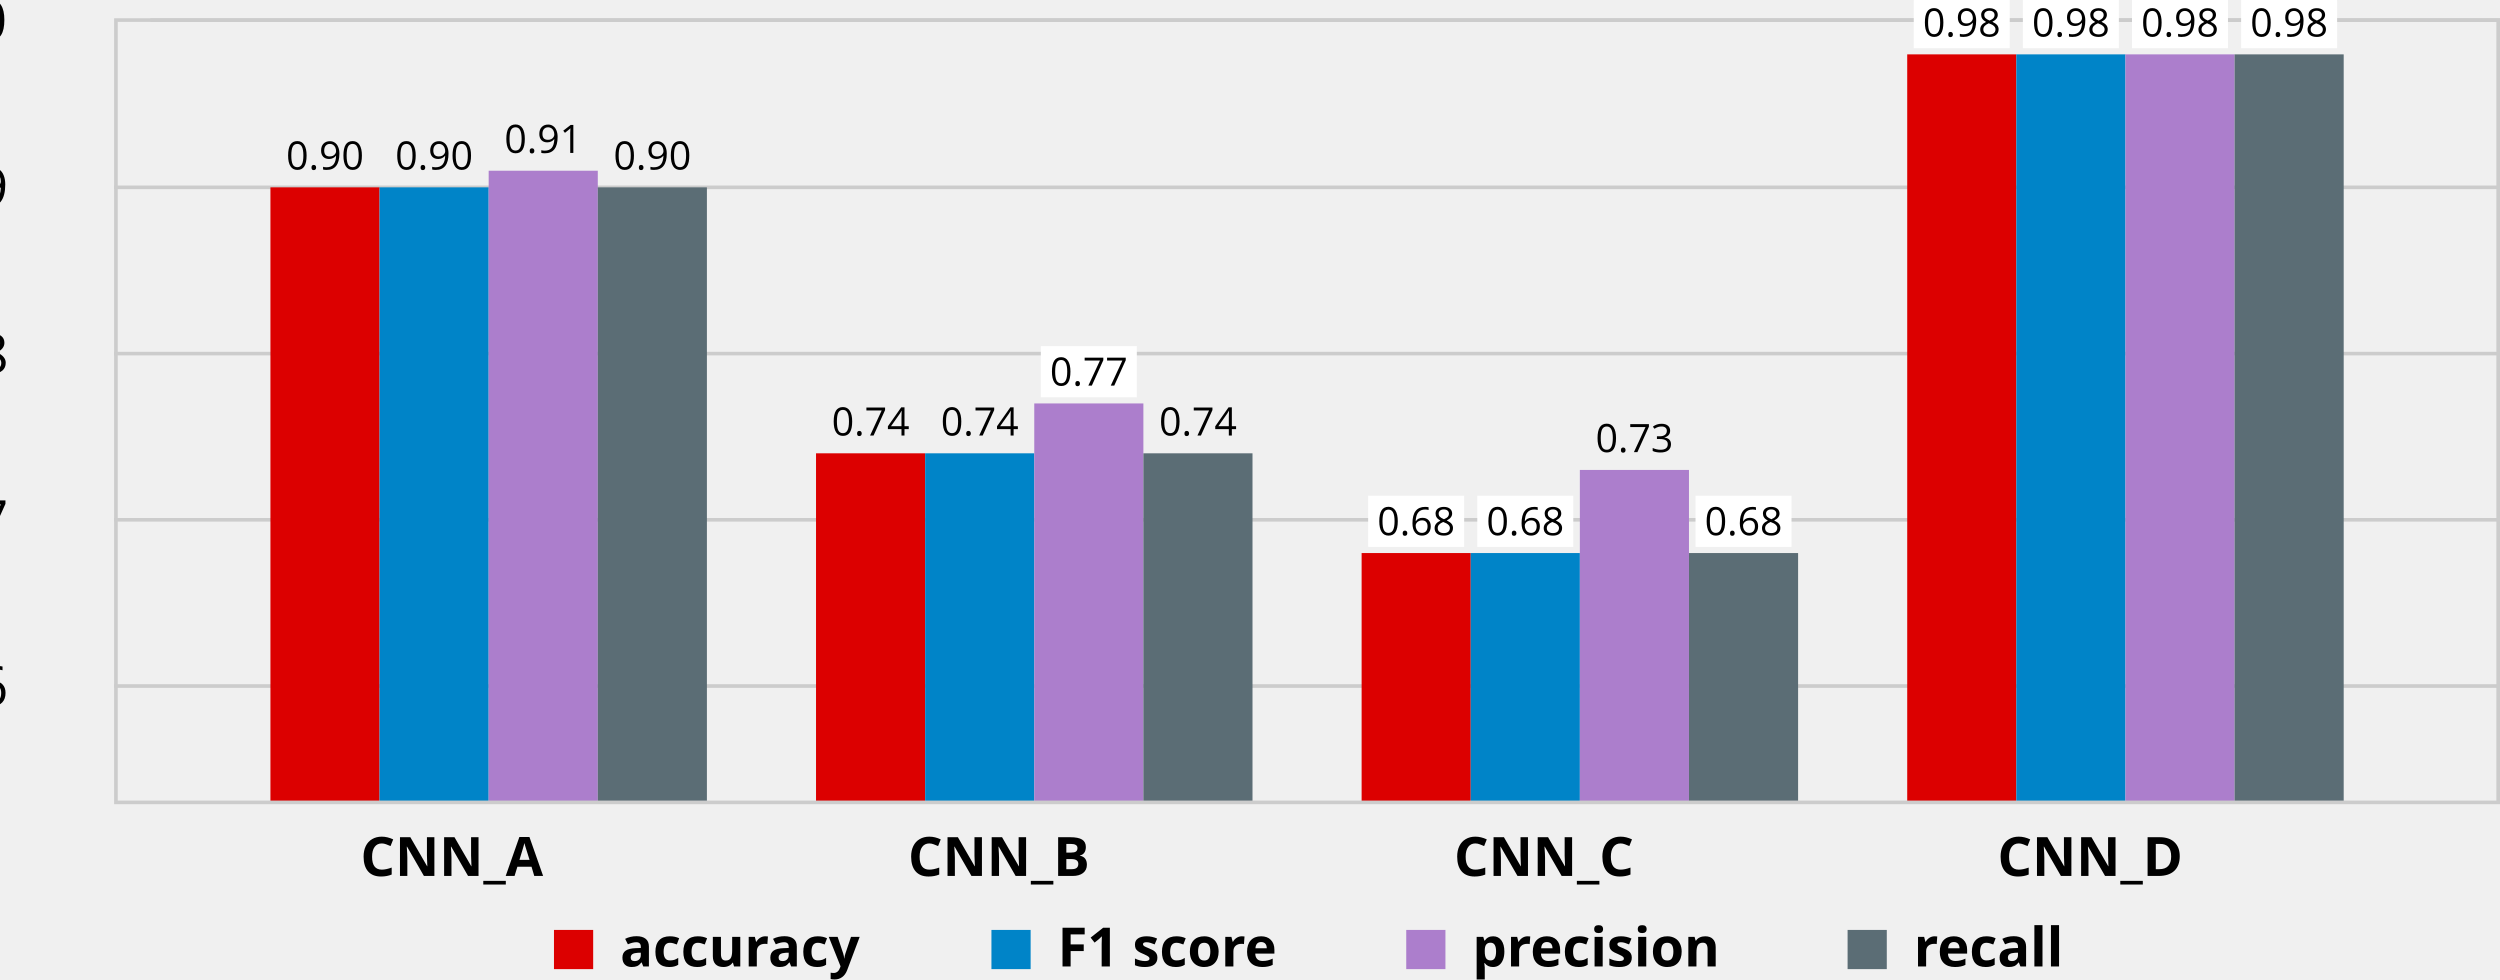
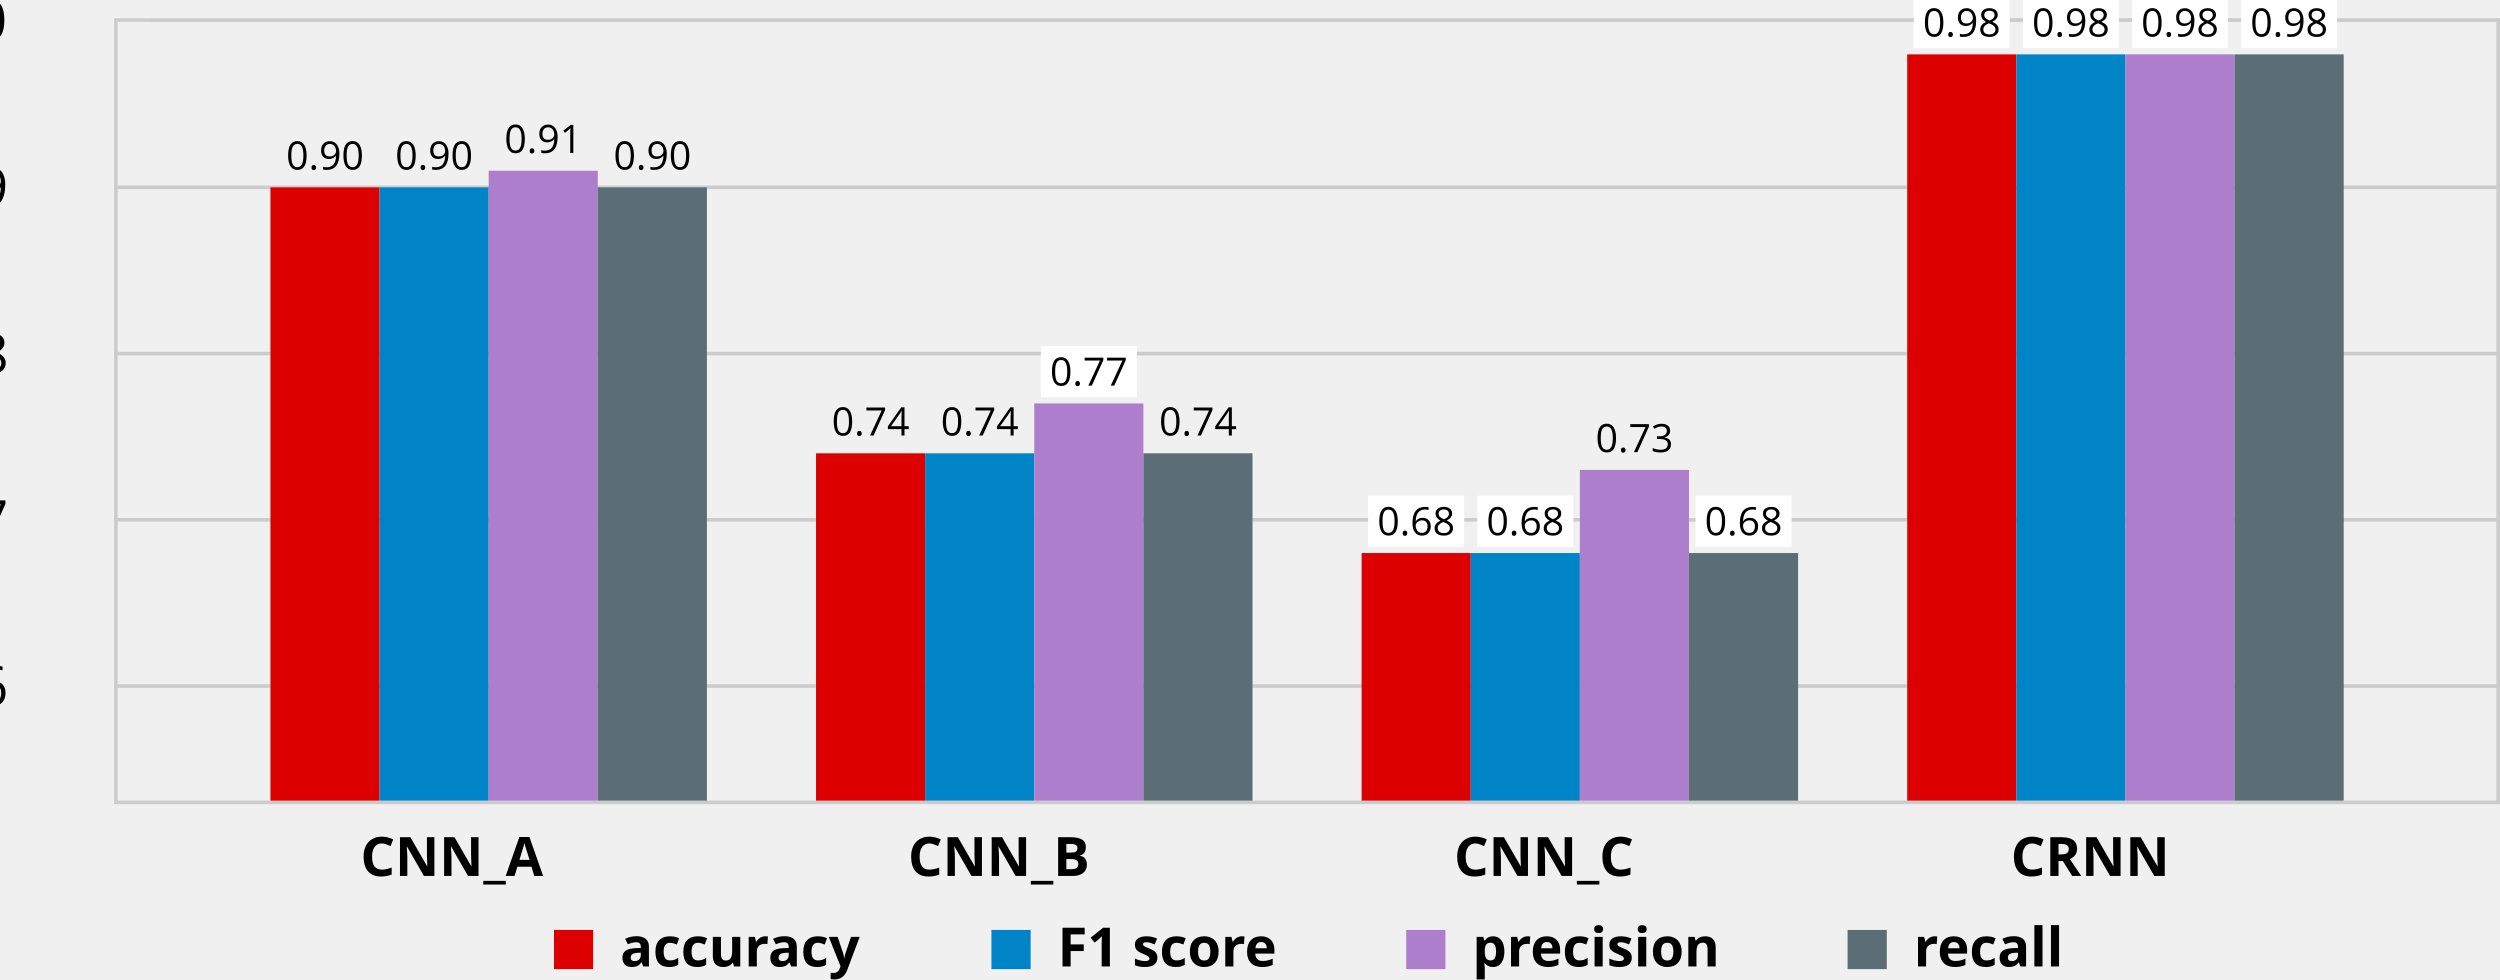
<svg xmlns="http://www.w3.org/2000/svg" version="1.1" id="svg15478" xml:space="preserve" width="414.403pt" height="162.363pt" viewBox="0 0 552.537 216.484">
  <defs id="defs15482">
    <clipPath clipPathUnits="userSpaceOnUse" id="clipPath15498">
      <path d="M 42.934,29.2 H 879.934 v 279 H 42.934 Z" id="path15496" />
    </clipPath>
    <clipPath clipPathUnits="userSpaceOnUse" id="clipPath15518">
      <path d="M 42.934,29.2 H 879.934 v 279 H 42.934 Z" id="path15516" />
    </clipPath>
    <clipPath clipPathUnits="userSpaceOnUse" id="clipPath15538">
      <path d="M 42.934,29.2 H 879.934 v 279 H 42.934 Z" id="path15536" />
    </clipPath>
    <clipPath clipPathUnits="userSpaceOnUse" id="clipPath15558">
      <path d="M 42.934,29.2 H 879.934 v 279 H 42.934 Z" id="path15556" />
    </clipPath>
    <clipPath clipPathUnits="userSpaceOnUse" id="clipPath15578">
      <path d="M 42.934,29.2 H 879.934 v 279 H 42.934 Z" id="path15576" />
    </clipPath>
    <clipPath clipPathUnits="userSpaceOnUse" id="clipPath15598">
      <path d="M 42.934,29.2 H 879.934 v 279 H 42.934 Z" id="path15596" />
    </clipPath>
    <clipPath clipPathUnits="userSpaceOnUse" id="clipPath15618">
      <path d="M 42.934,29.2 H 879.934 v 279 H 42.934 Z" id="path15616" />
    </clipPath>
    <clipPath clipPathUnits="userSpaceOnUse" id="clipPath15638">
      <path d="M 42.934,29.2 H 879.934 v 279 H 42.934 Z" id="path15636" />
    </clipPath>
    <clipPath clipPathUnits="userSpaceOnUse" id="clipPath15658">
      <path d="M 42.934,29.2 H 879.934 v 279 H 42.934 Z" id="path15656" />
    </clipPath>
    <clipPath clipPathUnits="userSpaceOnUse" id="clipPath15678">
      <path d="M 42.934,29.2 H 879.934 v 279 H 42.934 Z" id="path15676" />
    </clipPath>
    <clipPath clipPathUnits="userSpaceOnUse" id="clipPath15698">
      <path d="M 42.934,29.2 H 879.934 v 279 H 42.934 Z" id="path15696" />
    </clipPath>
    <clipPath clipPathUnits="userSpaceOnUse" id="clipPath15708">
      <path d="M 42.934,29.2 H 879.934 v 279 H 42.934 Z" id="path15706" />
    </clipPath>
    <clipPath clipPathUnits="userSpaceOnUse" id="clipPath15718">
      <path d="M 42.934,29.2 H 879.934 v 279 H 42.934 Z" id="path15716" />
    </clipPath>
    <clipPath clipPathUnits="userSpaceOnUse" id="clipPath15728">
      <path d="M 42.934,29.2 H 879.934 v 279 H 42.934 Z" id="path15726" />
    </clipPath>
    <clipPath clipPathUnits="userSpaceOnUse" id="clipPath15738">
      <path d="M 42.934,29.2 H 879.934 v 279 H 42.934 Z" id="path15736" />
    </clipPath>
    <clipPath clipPathUnits="userSpaceOnUse" id="clipPath15748">
      <path d="M 42.934,29.2 H 879.934 v 279 H 42.934 Z" id="path15746" />
    </clipPath>
    <clipPath clipPathUnits="userSpaceOnUse" id="clipPath15758">
      <path d="M 42.934,29.2 H 879.934 v 279 H 42.934 Z" id="path15756" />
    </clipPath>
    <clipPath clipPathUnits="userSpaceOnUse" id="clipPath15768">
      <path d="M 42.934,29.2 H 879.934 v 279 H 42.934 Z" id="path15766" />
    </clipPath>
    <clipPath clipPathUnits="userSpaceOnUse" id="clipPath15778">
      <path d="M 42.934,29.2 H 879.934 v 279 H 42.934 Z" id="path15776" />
    </clipPath>
    <clipPath clipPathUnits="userSpaceOnUse" id="clipPath15788">
      <path d="M 42.934,29.2 H 879.934 v 279 H 42.934 Z" id="path15786" />
    </clipPath>
    <clipPath clipPathUnits="userSpaceOnUse" id="clipPath15798">
      <path d="M 42.934,29.2 H 879.934 v 279 H 42.934 Z" id="path15796" />
    </clipPath>
    <clipPath clipPathUnits="userSpaceOnUse" id="clipPath15808">
      <path d="M 42.934,29.2 H 879.934 v 279 H 42.934 Z" id="path15806" />
    </clipPath>
    <clipPath clipPathUnits="userSpaceOnUse" id="clipPath15818">
      <path d="M 42.934,29.2 H 879.934 v 279 H 42.934 Z" id="path15816" />
    </clipPath>
    <clipPath clipPathUnits="userSpaceOnUse" id="clipPath15828">
      <path d="M 42.934,29.2 H 879.934 v 279 H 42.934 Z" id="path15826" />
    </clipPath>
    <clipPath clipPathUnits="userSpaceOnUse" id="clipPath15838">
      <path d="M 42.934,29.2 H 879.934 v 279 H 42.934 Z" id="path15836" />
    </clipPath>
    <clipPath clipPathUnits="userSpaceOnUse" id="clipPath15848">
      <path d="M 42.934,29.2 H 879.934 v 279 H 42.934 Z" id="path15846" />
    </clipPath>
    <clipPath clipPathUnits="userSpaceOnUse" id="clipPath15858">
      <path d="M 42.934,29.2 H 879.934 v 279 H 42.934 Z" id="path15856" />
    </clipPath>
    <clipPath clipPathUnits="userSpaceOnUse" id="clipPath15868">
      <path d="M 42.934,29.2 H 879.934 v 279 H 42.934 Z" id="path15866" />
    </clipPath>
    <clipPath clipPathUnits="userSpaceOnUse" id="clipPath15878">
      <path d="M 42.934,29.2 H 879.934 v 279 H 42.934 Z" id="path15876" />
    </clipPath>
    <clipPath clipPathUnits="userSpaceOnUse" id="clipPath15888">
      <path d="M 42.934,29.2 H 879.934 v 279 H 42.934 Z" id="path15886" />
    </clipPath>
    <clipPath clipPathUnits="userSpaceOnUse" id="clipPath15898">
      <path d="M 42.934,29.2 H 879.934 v 279 H 42.934 Z" id="path15896" />
    </clipPath>
    <clipPath clipPathUnits="userSpaceOnUse" id="clipPath15908">
      <path d="M 42.934,29.2 H 879.934 v 279 H 42.934 Z" id="path15906" />
    </clipPath>
    <clipPath clipPathUnits="userSpaceOnUse" id="clipPath15918">
      <path d="M 42.934,29.2 H 879.934 v 279 H 42.934 Z" id="path15916" />
    </clipPath>
    <clipPath clipPathUnits="userSpaceOnUse" id="clipPath15928">
      <path d="M 42.934,29.2 H 879.934 v 279 H 42.934 Z" id="path15926" />
    </clipPath>
  </defs>
  <g id="g15486" transform="matrix(1.333333,0,0,-1.333333,0,193.4071)">
    <text y="0.142" x="80.739" id="text15510" style="font-style:normal;font-variant:normal;font-weight:bold;font-stretch:normal;font-size:9px;font-family:'Open Sans';-inkscape-font-specification:'Open Sans Bold';text-align:center;writing-mode:lr-tb;text-anchor:middle;fill:#000000;fill-opacity:1;fill-rule:nonzero;stroke:none;stroke-width:1" transform="scale(1,-1)">
      <tspan y="0.142" x="80.739" id="tspan15508" style="font-style:normal;font-variant:normal;font-weight:bold;font-stretch:normal;font-size:9px;font-family:'Open Sans';-inkscape-font-specification:'Open Sans Bold';text-align:center;text-anchor:middle;fill:#000000;fill-opacity:1;stroke-width:1">CNN_A</tspan>
    </text>
    <text y="0.142" x="171.417" id="text15530" style="font-style:normal;font-variant:normal;font-weight:bold;font-stretch:normal;font-size:9px;font-family:'Open Sans';-inkscape-font-specification:'Open Sans Bold';text-align:center;writing-mode:lr-tb;text-anchor:middle;fill:#000000;fill-opacity:1;fill-rule:nonzero;stroke:none;stroke-width:1" transform="scale(1,-1)">
      <tspan y="0.142" x="171.417" id="tspan15528" style="font-style:normal;font-variant:normal;font-weight:bold;font-stretch:normal;font-size:9px;font-family:'Open Sans';-inkscape-font-specification:'Open Sans Bold';text-align:center;text-anchor:middle;fill:#000000;fill-opacity:1;stroke-width:1">CNN_B</tspan>
    </text>
    <text y="0.142" x="261.774" id="text15550" style="font-style:normal;font-variant:normal;font-weight:bold;font-stretch:normal;font-size:9px;font-family:'Open Sans';-inkscape-font-specification:'Open Sans Bold';text-align:center;writing-mode:lr-tb;text-anchor:middle;fill:#000000;fill-opacity:1;fill-rule:nonzero;stroke:none;stroke-width:1" transform="scale(1,-1)">
      <tspan y="0.142" x="261.774" id="tspan15548" style="font-style:normal;font-variant:normal;font-weight:bold;font-stretch:normal;font-size:9px;font-family:'Open Sans';-inkscape-font-specification:'Open Sans Bold';text-align:center;text-anchor:middle;fill:#000000;fill-opacity:1;stroke-width:1">CNN_C</tspan>
    </text>
    <text y="0.142" x="352.318" id="text15570" style="font-style:normal;font-variant:normal;font-weight:bold;font-stretch:normal;font-size:9px;font-family:'Open Sans';-inkscape-font-specification:'Open Sans Bold';text-align:center;writing-mode:lr-tb;text-anchor:middle;fill:#000000;fill-opacity:1;fill-rule:nonzero;stroke:none;stroke-width:1" transform="scale(1,-1)">
-       <tspan y="0.142" x="352.318" id="tspan15568" style="font-style:normal;font-variant:normal;font-weight:bold;font-stretch:normal;font-size:9px;font-family:'Open Sans';-inkscape-font-specification:'Open Sans Bold';text-align:center;text-anchor:middle;fill:#000000;fill-opacity:1;stroke-width:1">CNN_D</tspan>
+       <tspan y="0.142" x="352.318" id="tspan15568" style="font-style:normal;font-variant:normal;font-weight:bold;font-stretch:normal;font-size:9px;font-family:'Open Sans';-inkscape-font-specification:'Open Sans Bold';text-align:center;text-anchor:middle;fill:#000000;fill-opacity:1;stroke-width:1">CRNN</tspan>
    </text>
    <text y="-55.693" x="13.05" id="text15630" style="font-variant:normal;font-weight:normal;font-size:9px;font-family:'Open Sans';-inkscape-font-specification:OpenSans;text-align:end;writing-mode:lr-tb;text-anchor:end;fill:#000000;fill-opacity:1;fill-rule:nonzero;stroke:none;stroke-width:1" transform="scale(1,-1)">
      <tspan y="-55.693" x="13.05" id="tspan15628" style="font-size:9px;text-align:end;text-anchor:end;fill:#000000;fill-opacity:1;stroke-width:1">0.7</tspan>
    </text>
    <text y="-83.247" x="13.095" id="text15650" style="font-variant:normal;font-weight:normal;font-size:9px;font-family:'Open Sans';-inkscape-font-specification:OpenSans;text-align:end;writing-mode:lr-tb;text-anchor:end;fill:#000000;fill-opacity:1;fill-rule:nonzero;stroke:none;stroke-width:1" transform="scale(1,-1)">
      <tspan y="-83.247" x="13.095" id="tspan15648" style="font-size:9px;text-align:end;text-anchor:end;fill:#000000;fill-opacity:1;stroke-width:1">0.8</tspan>
    </text>
    <text y="-110.801" x="13.05" id="text15670" style="font-variant:normal;font-weight:normal;font-size:9px;font-family:'Open Sans';-inkscape-font-specification:OpenSans;text-align:end;writing-mode:lr-tb;text-anchor:end;fill:#000000;fill-opacity:1;fill-rule:nonzero;stroke:none;stroke-width:1" transform="scale(1,-1)">
      <tspan y="-110.801" x="13.05" id="tspan15668" style="font-size:9px;text-align:end;text-anchor:end;fill:#000000;fill-opacity:1;stroke-width:1">0.9</tspan>
    </text>
    <text y="-138.529" x="12.853" id="text15690" style="font-variant:normal;font-weight:normal;font-size:9px;font-family:'Open Sans';-inkscape-font-specification:OpenSans;text-align:end;writing-mode:lr-tb;text-anchor:end;fill:#000000;fill-opacity:1;fill-rule:nonzero;stroke:none;stroke-width:1" transform="scale(1,-1)">
      <tspan y="-138.529" x="12.853" id="tspan15688" style="font-size:9px;text-align:end;text-anchor:end;fill:#000000;fill-opacity:1;stroke-width:1">1.0</tspan>
    </text>
    <path d="M 25.218,141.729 H 414.103" style="fill:none;stroke:#cccccc;stroke-width:0.6;stroke-linecap:square;stroke-linejoin:round;stroke-miterlimit:10;stroke-dasharray:none;stroke-opacity:1" id="path15680" />
    <g id="g15337" transform="translate(25.13802,-94.16457)">
      <g id="g15271" transform="translate(15)">
        <text xml:space="preserve" style="font-style:normal;font-variant:normal;font-weight:bold;font-stretch:normal;font-size:9px;line-height:18.75px;font-family:'Open Sans';-inkscape-font-specification:'Open Sans Bold';text-align:start;letter-spacing:0px;word-spacing:0px;writing-mode:lr-tb;text-anchor:start;fill:#000000;fill-opacity:1;stroke:none;stroke-width:0.75px;stroke-linecap:butt;stroke-linejoin:miter;stroke-opacity:1" x="62.661" y="-79.019" id="text15264" transform="scale(1,-1)">
          <tspan id="tspan15262" x="62.661" y="-79.019" style="font-style:normal;font-variant:normal;font-weight:bold;font-stretch:normal;font-size:9px;font-family:'Open Sans';-inkscape-font-specification:'Open Sans Bold';text-align:start;text-anchor:start;fill:#000000;fill-opacity:1;stroke-width:0.75px">accuracy</tspan>
        </text>
        <rect style="opacity:1;vector-effect:none;fill:#dc0000;fill-opacity:1;fill-rule:nonzero;stroke:none;stroke-width:0.6;stroke-linecap:round;stroke-linejoin:round;stroke-miterlimit:4;stroke-dasharray:none;stroke-dashoffset:2.168;stroke-opacity:1;paint-order:stroke fill markers" id="rect15266" width="6.497" height="6.497" x="51.69" y="-85.074" transform="scale(1,-1)" />
      </g>
      <g transform="translate(87.51416)" id="g15279">
        <text transform="scale(1,-1)" id="text15275" y="-79.019" x="62.661" style="font-style:normal;font-variant:normal;font-weight:bold;font-stretch:normal;font-size:9px;line-height:18.75px;font-family:'Open Sans';-inkscape-font-specification:'Open Sans Bold';text-align:start;letter-spacing:0px;word-spacing:0px;writing-mode:lr-tb;text-anchor:start;fill:#000000;fill-opacity:1;stroke:none;stroke-width:0.75px;stroke-linecap:butt;stroke-linejoin:miter;stroke-opacity:1" xml:space="preserve">
          <tspan style="font-style:normal;font-variant:normal;font-weight:bold;font-stretch:normal;font-size:9px;font-family:'Open Sans';-inkscape-font-specification:'Open Sans Bold';text-align:start;text-anchor:start;fill:#000000;fill-opacity:1;stroke-width:0.75px" y="-79.019" x="62.661" id="tspan15273">F1 score</tspan>
        </text>
        <rect transform="scale(1,-1)" y="-85.074" x="51.69" height="6.497" width="6.497" id="rect15277" style="opacity:1;vector-effect:none;fill:#0084c8;fill-opacity:1;fill-rule:nonzero;stroke:none;stroke-width:0.6;stroke-linecap:round;stroke-linejoin:round;stroke-miterlimit:4;stroke-dasharray:none;stroke-dashoffset:2.168;stroke-opacity:1;paint-order:stroke fill markers" />
      </g>
      <g id="g15287" transform="translate(156.271)">
        <text xml:space="preserve" style="font-style:normal;font-variant:normal;font-weight:bold;font-stretch:normal;font-size:9px;line-height:18.75px;font-family:'Open Sans';-inkscape-font-specification:'Open Sans Bold';text-align:start;letter-spacing:0px;word-spacing:0px;writing-mode:lr-tb;text-anchor:start;fill:#000000;fill-opacity:1;stroke:none;stroke-width:0.75px;stroke-linecap:butt;stroke-linejoin:miter;stroke-opacity:1" x="62.661" y="-79.019" id="text15283" transform="scale(1,-1)">
          <tspan id="tspan15281" x="62.661" y="-79.019" style="font-style:normal;font-variant:normal;font-weight:bold;font-stretch:normal;font-size:9px;font-family:'Open Sans';-inkscape-font-specification:'Open Sans Bold';text-align:start;text-anchor:start;fill:#000000;fill-opacity:1;stroke-width:0.75px">precision</tspan>
        </text>
        <rect style="opacity:1;vector-effect:none;fill:#ac7ecc;fill-opacity:1;fill-rule:nonzero;stroke:none;stroke-width:0.6;stroke-linecap:round;stroke-linejoin:round;stroke-miterlimit:4;stroke-dasharray:none;stroke-dashoffset:2.168;stroke-opacity:1;paint-order:stroke fill markers" id="rect15285" width="6.497" height="6.497" x="51.69" y="-85.074" transform="scale(1,-1)" />
      </g>
      <g transform="translate(229.4312)" id="g15295">
        <text transform="scale(1,-1)" id="text15291" y="-79.019" x="62.661" style="font-style:normal;font-variant:normal;font-weight:bold;font-stretch:normal;font-size:9px;line-height:18.75px;font-family:'Open Sans';-inkscape-font-specification:'Open Sans Bold';text-align:start;letter-spacing:0px;word-spacing:0px;writing-mode:lr-tb;text-anchor:start;fill:#000000;fill-opacity:1;stroke:none;stroke-width:0.75px;stroke-linecap:butt;stroke-linejoin:miter;stroke-opacity:1" xml:space="preserve">
          <tspan style="font-style:normal;font-variant:normal;font-weight:bold;font-stretch:normal;font-size:9px;font-family:'Open Sans';-inkscape-font-specification:'Open Sans Bold';text-align:start;text-anchor:start;fill:#000000;fill-opacity:1;stroke-width:0.75px" y="-79.019" x="62.661" id="tspan15289">recall</tspan>
        </text>
        <rect transform="scale(1,-1)" y="-85.074" x="51.69" height="6.497" width="6.497" id="rect15293" style="opacity:1;vector-effect:none;fill:#5b6d75;fill-opacity:1;fill-rule:nonzero;stroke:none;stroke-width:0.6;stroke-linecap:round;stroke-linejoin:round;stroke-miterlimit:4;stroke-dasharray:none;stroke-dashoffset:2.168;stroke-opacity:1;paint-order:stroke fill markers" />
      </g>
    </g>
    <path d="M 19.218,31.338 H 414.103" style="fill:none;stroke:#cccccc;stroke-width:0.6;stroke-linecap:square;stroke-linejoin:round;stroke-miterlimit:10;stroke-dasharray:none;stroke-opacity:1" id="path4953" />
    <path d="M 19.218,58.892 H 414.103" style="fill:none;stroke:#cccccc;stroke-width:0.6;stroke-linecap:square;stroke-linejoin:round;stroke-miterlimit:10;stroke-dasharray:none;stroke-opacity:1" id="path4973" />
    <path d="M 19.218,86.446 H 414.103" style="fill:none;stroke:#cccccc;stroke-width:0.6;stroke-linecap:square;stroke-linejoin:round;stroke-miterlimit:10;stroke-dasharray:none;stroke-opacity:1" id="path4993" />
    <path d="M 19.218,114 H 414.103" style="fill:none;stroke:#cccccc;stroke-width:0.6;stroke-linecap:square;stroke-linejoin:round;stroke-miterlimit:10;stroke-dasharray:none;stroke-opacity:1" id="path5013" />
    <g style="stroke-width:2.153" id="g7364" transform="matrix(0.4646176,0,0,0.4641726,104.8376,-43.13599)">
      <path id="path5053" style="fill:#dc0000;fill-opacity:1;fill-rule:nonzero;stroke:none;stroke-width:1.077;stroke-linecap:butt;stroke-linejoin:miter;stroke-miterlimit:10;stroke-dasharray:none;stroke-opacity:1" d="m -129.16,118.891 h 38.93 v 219.638 H -129.16 Z" />
      <path id="path5093" style="fill:#0084c8;fill-opacity:1;fill-rule:nonzero;stroke:none;stroke-width:1.077;stroke-linecap:butt;stroke-linejoin:miter;stroke-miterlimit:10;stroke-dasharray:none;stroke-opacity:1" d="m -90.23,118.891 h 38.93 v 219.638 h -38.93 z" />
      <path id="path5133" style="fill:#ac7ecc;fill-opacity:1;fill-rule:nonzero;stroke:none;stroke-width:1.077;stroke-linecap:butt;stroke-linejoin:miter;stroke-miterlimit:10;stroke-dasharray:none;stroke-opacity:1" d="m -51.3,118.891 h 38.93 v 225.574 h -38.93 z" />
      <path id="path5173" style="fill:#5b6d75;fill-opacity:1;fill-rule:nonzero;stroke:none;stroke-width:1.077;stroke-linecap:butt;stroke-linejoin:miter;stroke-miterlimit:10;stroke-dasharray:none;stroke-opacity:1" d="m -12.37,118.891 h 38.93 v 219.638 h -38.93 z" />
    </g>
    <g style="stroke-width:2.153" id="g7370" transform="matrix(0.4646176,0,0,0.4641726,104.8376,-43.13599)">
      <path id="path5063" style="fill:#dc0000;fill-opacity:1;fill-rule:nonzero;stroke:none;stroke-width:1.077;stroke-linecap:butt;stroke-linejoin:miter;stroke-miterlimit:10;stroke-dasharray:none;stroke-opacity:1" d="M 65.491,118.891 H 104.421 V 243.551 H 65.491 Z" />
      <path id="path5103" style="fill:#0084c8;fill-opacity:1;fill-rule:nonzero;stroke:none;stroke-width:1.077;stroke-linecap:butt;stroke-linejoin:miter;stroke-miterlimit:10;stroke-dasharray:none;stroke-opacity:1" d="m 104.421,118.891 h 38.93 v 124.66 h -38.93 z" />
      <path id="path5143" style="fill:#ac7ecc;fill-opacity:1;fill-rule:nonzero;stroke:none;stroke-width:1.077;stroke-linecap:butt;stroke-linejoin:miter;stroke-miterlimit:10;stroke-dasharray:none;stroke-opacity:1" d="m 143.351,118.891 h 38.93 v 142.468 h -38.93 z" />
      <path id="path5183" style="fill:#5b6d75;fill-opacity:1;fill-rule:nonzero;stroke:none;stroke-width:1.077;stroke-linecap:butt;stroke-linejoin:miter;stroke-miterlimit:10;stroke-dasharray:none;stroke-opacity:1" d="m 182.282,118.891 h 38.93 v 124.66 h -38.93 z" />
    </g>
    <g style="stroke-width:2.153" id="g7376" transform="matrix(0.4646176,0,0,0.4641726,104.8376,-43.13599)">
      <path id="path5073" style="fill:#dc0000;fill-opacity:1;fill-rule:nonzero;stroke:none;stroke-width:1.077;stroke-linecap:butt;stroke-linejoin:miter;stroke-miterlimit:10;stroke-dasharray:none;stroke-opacity:1" d="m 260.142,118.891 h 38.93 v 89.043 h -38.93 z" />
      <path id="path5113" style="fill:#0084c8;fill-opacity:1;fill-rule:nonzero;stroke:none;stroke-width:1.077;stroke-linecap:butt;stroke-linejoin:miter;stroke-miterlimit:10;stroke-dasharray:none;stroke-opacity:1" d="m 299.072,118.891 h 38.93 v 89.043 h -38.93 z" />
      <path id="path5153" style="fill:#ac7ecc;fill-opacity:1;fill-rule:nonzero;stroke:none;stroke-width:1.077;stroke-linecap:butt;stroke-linejoin:miter;stroke-miterlimit:10;stroke-dasharray:none;stroke-opacity:1" d="m 338.002,118.891 h 38.93 v 118.723 h -38.93 z" />
      <path id="path5193" style="fill:#5b6d75;fill-opacity:1;fill-rule:nonzero;stroke:none;stroke-width:1.077;stroke-linecap:butt;stroke-linejoin:miter;stroke-miterlimit:10;stroke-dasharray:none;stroke-opacity:1" d="m 376.933,118.891 h 38.93 v 89.043 h -38.93 z" />
    </g>
    <g style="stroke-width:2.153" id="g7382" transform="matrix(0.4646176,0,0,0.4641726,104.8376,-43.13599)">
      <path id="path5083" style="fill:#dc0000;fill-opacity:1;fill-rule:nonzero;stroke:none;stroke-width:1.077;stroke-linecap:butt;stroke-linejoin:miter;stroke-miterlimit:10;stroke-dasharray:none;stroke-opacity:1" d="m 454.793,118.891 h 38.93 v 267.128 h -38.93 z" />
      <path id="path5123" style="fill:#0084c8;fill-opacity:1;fill-rule:nonzero;stroke:none;stroke-width:1.077;stroke-linecap:butt;stroke-linejoin:miter;stroke-miterlimit:10;stroke-dasharray:none;stroke-opacity:1" d="m 493.723,118.891 h 38.93 v 267.128 h -38.93 z" />
      <path id="path5163" style="fill:#ac7ecc;fill-opacity:1;fill-rule:nonzero;stroke:none;stroke-width:1.077;stroke-linecap:butt;stroke-linejoin:miter;stroke-miterlimit:10;stroke-dasharray:none;stroke-opacity:1" d="m 532.654,118.891 h 38.93 v 267.128 h -38.93 z" />
      <path id="path5203" style="fill:#5b6d75;fill-opacity:1;fill-rule:nonzero;stroke:none;stroke-width:1.077;stroke-linecap:butt;stroke-linejoin:miter;stroke-miterlimit:10;stroke-dasharray:none;stroke-opacity:1" d="m 571.584,118.891 h 38.93 v 267.128 h -38.93 z" />
    </g>
    <text id="text5217" style="font-variant:normal;font-weight:normal;font-size:6.502px;font-family:'Open Sans';-inkscape-font-specification:OpenSans;writing-mode:lr-tb;fill:#000000;fill-opacity:1;fill-rule:nonzero;stroke:none;stroke-width:1" x="47.406" y="-117.008" transform="scale(1.000479,-0.9995209)">
      <tspan style="stroke-width:1" id="tspan5215" y="-117.008" x="47.406 51.125 52.854 56.573">0.90</tspan>
    </text>
    <text id="text5221" style="font-variant:normal;font-weight:normal;font-size:6.502px;font-family:'Open Sans';-inkscape-font-specification:OpenSans;writing-mode:lr-tb;fill:#000000;fill-opacity:1;fill-rule:nonzero;stroke:none;stroke-width:1" x="137.801" y="-72.9" transform="scale(1.000479,-0.9995209)">
      <tspan style="stroke-width:1" id="tspan5219" y="-72.9" x="137.801 141.52 143.249 146.968">0.74</tspan>
    </text>
    <rect y="-62.886" x="226.789" height="8.485" width="15.91" id="rect9402-3" style="opacity:1;vector-effect:none;fill:#ffffff;fill-opacity:1;fill-rule:nonzero;stroke:none;stroke-width:0.6;stroke-linecap:round;stroke-linejoin:round;stroke-miterlimit:10;stroke-dasharray:none;stroke-dashoffset:2.168;stroke-opacity:1;paint-order:stroke fill markers" transform="scale(1,-1)" />
    <text id="text5225" style="font-variant:normal;font-weight:normal;font-size:6.502px;font-family:'Open Sans';-inkscape-font-specification:OpenSans;writing-mode:lr-tb;fill:#000000;fill-opacity:1;fill-rule:nonzero;stroke:none;stroke-width:1" x="228.196" y="-56.36" transform="scale(1.000479,-0.9995209)">
      <tspan style="stroke-width:1" id="tspan5223" y="-56.36" x="228.196 231.915 233.644 237.363">0.68</tspan>
    </text>
    <text id="text5233" style="font-variant:normal;font-weight:normal;font-size:6.502px;font-family:'Open Sans';-inkscape-font-specification:OpenSans;writing-mode:lr-tb;fill:#000000;fill-opacity:1;fill-rule:nonzero;stroke:none;stroke-width:1" x="65.485" y="-117.008" transform="scale(1.000479,-0.9995209)">
      <tspan style="stroke-width:1" id="tspan5231" y="-117.008" x="65.485 69.204 70.933 74.652">0.90</tspan>
    </text>
    <text id="text5237" style="font-variant:normal;font-weight:normal;font-size:6.502px;font-family:'Open Sans';-inkscape-font-specification:OpenSans;writing-mode:lr-tb;fill:#000000;fill-opacity:1;fill-rule:nonzero;stroke:none;stroke-width:1" x="155.88" y="-72.9" transform="scale(1.000479,-0.9995209)">
      <tspan style="stroke-width:1" id="tspan5235" y="-72.9" x="155.88 159.599 161.328 165.047">0.74</tspan>
    </text>
    <rect transform="scale(1,-1)" style="opacity:1;vector-effect:none;fill:#ffffff;fill-opacity:1;fill-rule:nonzero;stroke:none;stroke-width:0.6;stroke-linecap:round;stroke-linejoin:round;stroke-miterlimit:10;stroke-dasharray:none;stroke-dashoffset:2.168;stroke-opacity:1;paint-order:stroke fill markers" id="rect9462" width="15.91" height="8.485" x="244.877" y="-62.886" />
    <text id="text5241" style="font-variant:normal;font-weight:normal;font-size:6.502px;font-family:'Open Sans';-inkscape-font-specification:OpenSans;writing-mode:lr-tb;fill:#000000;fill-opacity:1;fill-rule:nonzero;stroke:none;stroke-width:1" x="246.275" y="-56.36" transform="scale(1.000479,-0.9995209)">
      <tspan style="stroke-width:1" id="tspan5239" y="-56.36" x="246.275 249.994 251.723 255.442">0.68</tspan>
    </text>
    <text id="text5249" style="font-variant:normal;font-weight:normal;font-size:6.502px;font-family:'Open Sans';-inkscape-font-specification:OpenSans;writing-mode:lr-tb;fill:#000000;fill-opacity:1;fill-rule:nonzero;stroke:none;stroke-width:1" x="83.564" y="-119.765" transform="scale(1.000479,-0.9995209)">
      <tspan style="stroke-width:1" id="tspan5247" y="-119.765" x="83.564 87.283 89.012 92.731">0.91</tspan>
    </text>
    <rect y="-87.684" x="172.529" height="8.485" width="15.91" id="rect9402" style="opacity:1;vector-effect:none;fill:#ffffff;fill-opacity:1;fill-rule:nonzero;stroke:none;stroke-width:0.6;stroke-linecap:round;stroke-linejoin:round;stroke-miterlimit:10;stroke-dasharray:none;stroke-dashoffset:2.168;stroke-opacity:1;paint-order:stroke fill markers" transform="scale(1,-1)" />
    <text id="text5253" style="font-variant:normal;font-weight:normal;font-size:6.502px;font-family:'Open Sans';-inkscape-font-specification:OpenSans;writing-mode:lr-tb;fill:#000000;fill-opacity:1;fill-rule:nonzero;stroke:none;stroke-width:1" x="173.959" y="-81.171" transform="scale(1.000479,-0.9995209)">
      <tspan style="stroke-width:1" id="tspan5251" y="-81.171" x="173.959 177.678 179.407 183.126">0.77</tspan>
    </text>
    <text id="text5257" style="font-variant:normal;font-weight:normal;font-size:6.502px;font-family:'Open Sans';-inkscape-font-specification:OpenSans;writing-mode:lr-tb;fill:#000000;fill-opacity:1;fill-rule:nonzero;stroke:none;stroke-width:1" x="264.354" y="-70.144" transform="scale(1.000479,-0.9995209)">
      <tspan style="stroke-width:1" id="tspan5255" y="-70.144" x="264.354 268.073 269.802 273.521">0.73</tspan>
    </text>
    <text id="text5265" style="font-variant:normal;font-weight:normal;font-size:6.502px;font-family:'Open Sans';-inkscape-font-specification:OpenSans;writing-mode:lr-tb;fill:#000000;fill-opacity:1;fill-rule:nonzero;stroke:none;stroke-width:1" x="101.643" y="-117.008" transform="scale(1.000479,-0.9995209)">
      <tspan style="stroke-width:1" id="tspan5263" y="-117.008" x="101.643 105.362 107.091 110.81">0.90</tspan>
    </text>
    <text id="text5269" style="font-variant:normal;font-weight:normal;font-size:6.502px;font-family:'Open Sans';-inkscape-font-specification:OpenSans;writing-mode:lr-tb;fill:#000000;fill-opacity:1;fill-rule:nonzero;stroke:none;stroke-width:1" x="192.038" y="-72.9" transform="scale(1.000479,-0.9995209)">
      <tspan style="stroke-width:1" id="tspan5267" y="-72.9" x="192.038 195.757 197.486 201.205">0.74</tspan>
    </text>
    <text transform="scale(1,-1)" style="font-variant:normal;font-weight:normal;font-size:9px;font-family:'Open Sans';-inkscape-font-specification:OpenSans;text-align:end;writing-mode:lr-tb;text-anchor:end;fill:#000000;fill-opacity:1;fill-rule:nonzero;stroke:none;stroke-width:1" id="text6622" x="13.05" y="-28.139">
      <tspan style="font-size:9px;text-align:end;text-anchor:end;fill:#000000;fill-opacity:1;stroke-width:1" id="tspan6620" x="13.05" y="-28.139">0.6</tspan>
    </text>
    <path d="M 414.103,141.729 H 19.218 V 12.05 l 394.885,-10e-7 z" style="fill:none;stroke:#cccccc;stroke-width:0.6;stroke-linecap:square;stroke-linejoin:miter;stroke-miterlimit:10;stroke-dasharray:none;stroke-opacity:1" id="path19254" />
    <rect y="-145.055" x="317.228" height="7.993" width="15.91" id="rect9402-7" style="opacity:1;vector-effect:none;fill:#ffffff;fill-opacity:1;fill-rule:nonzero;stroke:none;stroke-width:0.6;stroke-linecap:round;stroke-linejoin:round;stroke-miterlimit:10;stroke-dasharray:none;stroke-dashoffset:2.168;stroke-opacity:1;paint-order:stroke fill markers" transform="scale(1,-1)" />
    <text id="text5229" style="font-variant:normal;font-weight:normal;font-size:6.502px;font-family:'Open Sans';-inkscape-font-specification:OpenSans;writing-mode:lr-tb;fill:#000000;fill-opacity:1;fill-rule:nonzero;stroke:none;stroke-width:1" x="318.591" y="-139.062" transform="scale(1.000479,-0.9995209)">
      <tspan style="stroke-width:1" id="tspan5227" y="-139.062" x="318.591 322.31 324.039 327.758">0.98</tspan>
    </text>
    <rect transform="scale(1,-1)" style="opacity:1;vector-effect:none;fill:#ffffff;fill-opacity:1;fill-rule:nonzero;stroke:none;stroke-width:0.6;stroke-linecap:round;stroke-linejoin:round;stroke-miterlimit:10;stroke-dasharray:none;stroke-dashoffset:2.168;stroke-opacity:1;paint-order:stroke fill markers" id="rect9476" width="15.91" height="7.993" x="335.315" y="-145.055" />
    <text id="text5245" style="font-variant:normal;font-weight:normal;font-size:6.502px;font-family:'Open Sans';-inkscape-font-specification:OpenSans;writing-mode:lr-tb;fill:#000000;fill-opacity:1;fill-rule:nonzero;stroke:none;stroke-width:1" x="336.67" y="-139.062" transform="scale(1.000479,-0.9995209)">
      <tspan style="stroke-width:1" id="tspan5243" y="-139.062" x="336.67 340.389 342.118 345.837">0.98</tspan>
    </text>
    <rect y="-145.055" x="353.403" height="7.993" width="15.91" id="rect9478" style="opacity:1;vector-effect:none;fill:#ffffff;fill-opacity:1;fill-rule:nonzero;stroke:none;stroke-width:0.6;stroke-linecap:round;stroke-linejoin:round;stroke-miterlimit:10;stroke-dasharray:none;stroke-dashoffset:2.168;stroke-opacity:1;paint-order:stroke fill markers" transform="scale(1,-1)" />
    <text id="text5261" style="font-variant:normal;font-weight:normal;font-size:6.502px;font-family:'Open Sans';-inkscape-font-specification:OpenSans;writing-mode:lr-tb;fill:#000000;fill-opacity:1;fill-rule:nonzero;stroke:none;stroke-width:1" x="354.749" y="-139.062" transform="scale(1.000479,-0.9995209)">
      <tspan style="stroke-width:1" id="tspan5259" y="-139.062" x="354.749 358.468 360.197 363.916">0.98</tspan>
    </text>
    <rect transform="scale(1,-1)" style="opacity:1;vector-effect:none;fill:#ffffff;fill-opacity:1;fill-rule:nonzero;stroke:none;stroke-width:0.6;stroke-linecap:round;stroke-linejoin:round;stroke-miterlimit:10;stroke-dasharray:none;stroke-dashoffset:2.168;stroke-opacity:1;paint-order:stroke fill markers" id="rect9480" width="15.91" height="7.993" x="371.491" y="-145.055" />
    <text id="text5277" style="font-variant:normal;font-weight:normal;font-size:6.502px;font-family:'Open Sans';-inkscape-font-specification:OpenSans;writing-mode:lr-tb;fill:#000000;fill-opacity:1;fill-rule:nonzero;stroke:none;stroke-width:1" x="372.828" y="-139.062" transform="scale(1.000479,-0.9995209)">
      <tspan style="stroke-width:1" id="tspan5275" y="-139.062" x="372.828 376.547 378.276 381.995">0.98</tspan>
    </text>
    <rect y="-62.886" x="281.052" height="8.485" width="15.91" id="rect9402-6" style="opacity:1;vector-effect:none;fill:#ffffff;fill-opacity:1;fill-rule:nonzero;stroke:none;stroke-width:0.6;stroke-linecap:round;stroke-linejoin:round;stroke-miterlimit:10;stroke-dasharray:none;stroke-dashoffset:2.168;stroke-opacity:1;paint-order:stroke fill markers" transform="scale(1,-1)" />
    <text id="text5273" style="font-variant:normal;font-weight:normal;font-size:6.502px;font-family:'Open Sans';-inkscape-font-specification:OpenSans;writing-mode:lr-tb;fill:#000000;fill-opacity:1;fill-rule:nonzero;stroke:none;stroke-width:1" x="282.433" y="-56.36" transform="scale(1.000479,-0.9995209)">
      <tspan style="stroke-width:1" id="tspan5271" y="-56.36" x="282.433 286.152 287.881 291.6">0.68</tspan>
    </text>
  </g>
</svg>
